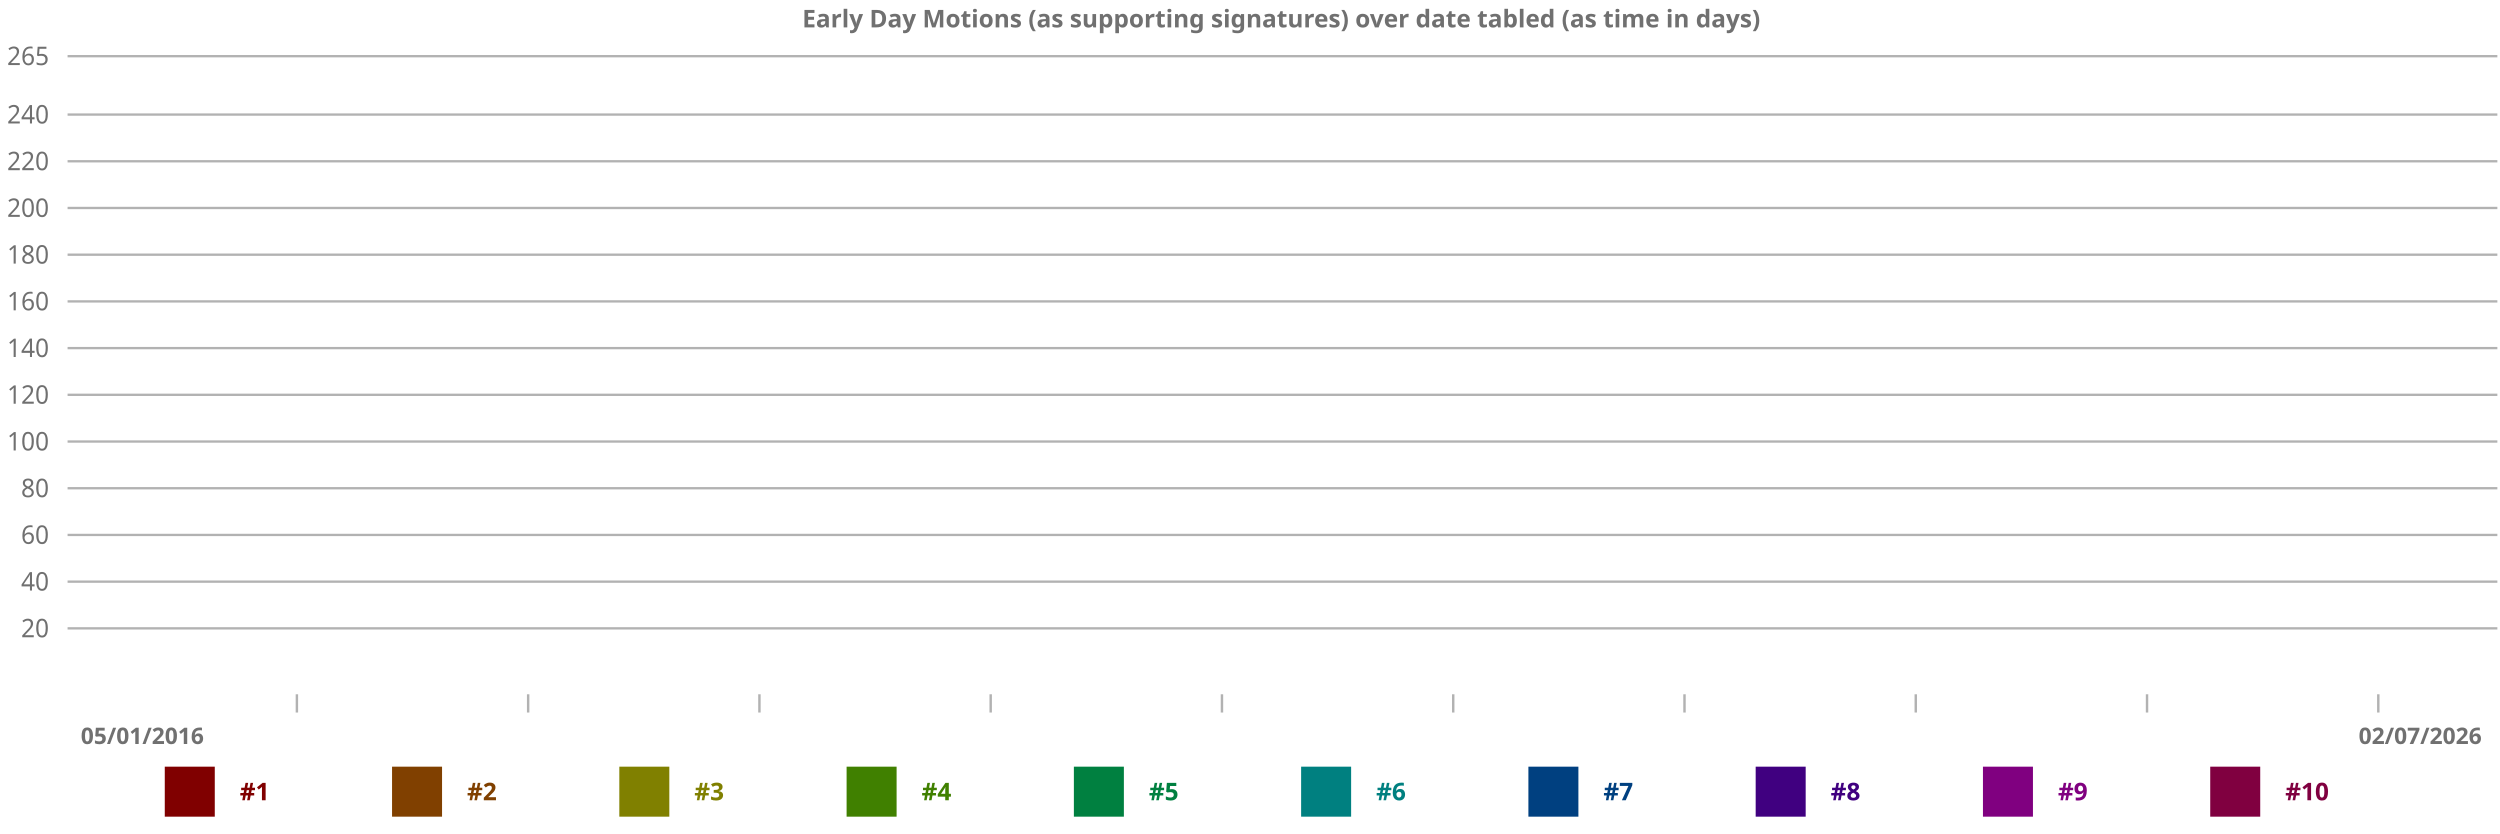
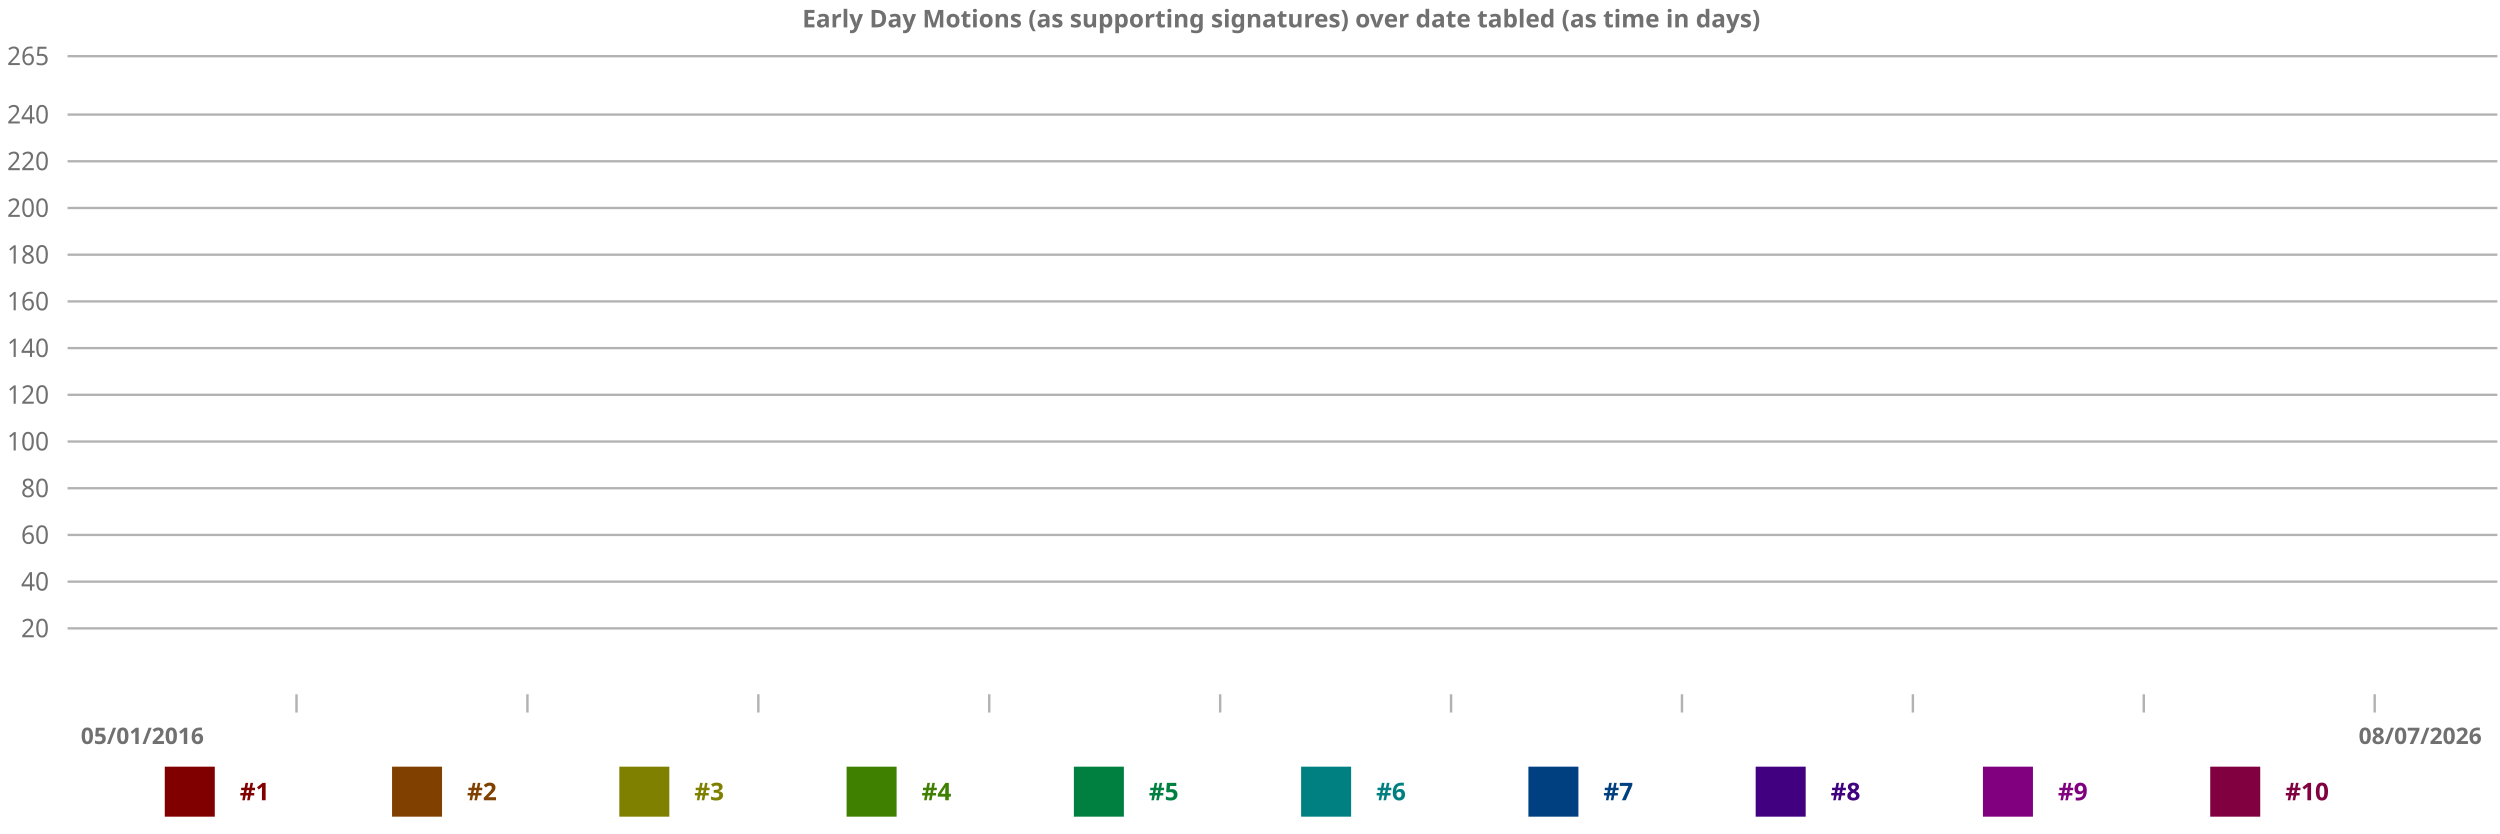
<svg xmlns="http://www.w3.org/2000/svg" height="1024" width="3072">
  <svg>
    <svg height="90%" width="100%">
      <svg height="100%" width="97.5%" x="2.5%">
        <svg height="5%" width="100%">
          <text dominant-baseline="middle" fill="#707070" font-family="sans-serif" font-size="30px" font-weight="bold" text-anchor="middle" x="50%" y="50%">
Early Day Motions (as supporting signatures) over date tabled (as time in days)
</text>
        </svg>
        <svg height="87.5%" width="100%" y="5%">
          <g transform="scale(1 -1)" transform-origin="center">
-             <svg preserveAspectRatio="none" stroke-width="4" viewBox="-8 -8 3847 281">
-               <path d="M0,0 L0,52 L1,70 L2,84 L6,67 L7,54 L8,76 L9,57 L14,41 L15,58 L16,32 L17,55 L20,65 L21,54 L22,60 L23,36 L27,49 L28,45 L29,45 L30,39 L34,156 L35,43 L36,40 L37,30 L48,43 L49,45 L50,45 L51,43 L52,22 L55,65 L56,59 L57,53 L58,71 L62,84 L63,50 L64,97 L65,34 L66,34 L69,56 L70,35 L71,40 L72,20 L76,95 L77,53 L78,40 L79,29 L97,46 L98,46 L99,54 L104,28 L105,28 L106,49 L107,20 L111,31 L112,48 L113,46 L119,38 L120,16 L125,20 L126,9 L127,23 L134,86 L135,52 L139,149 L140,94 L141,48 L142,43 L153,92 L154,83 L155,79 L156,28 L160,68 L161,37 L162,37 L174,51 L175,67 L176,48 L177,26 L181,50 L182,37 L183,77 L184,40 L188,113 L189,40 L190,55 L191,21 L195,158 L196,74 L197,48 L198,54 L244,66 L245,59 L246,36 L247,48 L251,47 L252,80 L253,54 L254,33 L279,76 L280,68 L281,69 L282,52 L286,21 L287,79 L288,103 L289,31 L293,130 L294,70 L295,80 L296,13 L297,44 L300,41 L301,21 L302,117 L303,14 L304,28 L307,45 L308,42 L314,45 L315,43 L316,100 L317,38 L321,37 L322,38 L323,41 L324,4 L328,55 L329,36 L330,49 L331,30 L332,28 L335,21 L336,16 L337,169 L338,27 L342,26 L343,41 L344,32 L345,26 L346,34 L349,34 L350,51 L370,62 L371,49 L372,32 L373,21 L374,108 L378,37 L379,59 L380,63 L384,79 L385,29 L386,32 L387,58 L388,24 L391,206 L392,42 L393,51 L394,127 L395,45 L398,33 L399,44 L400,36 L401,37 L412,93 L413,45 L414,39 L415,31 L416,34 L419,187 L420,78 L421,53 L422,38 L426,86 L427,35 L428,35 L429,41 L433,42 L434,58 L435,105 L436,28 L440,71 L441,76 L443,47 L447,22 L448,29 L449,43 L450,14 L469,33 L470,33 L471,13 L475,12 L476,11 L477,53 L533,109 L534,39 L538,96 L539,197 L540,93 L541,46 L545,34 L546,124 L547,76 L548,70 L552,36 L553,113 L554,82 L555,63 L559,98 L560,33 L561,25 L562,74 L609,83 L610,92 L611,38 L615,49 L616,32 L617,26 L618,39 L643,72 L644,53 L645,83 L646,77 L650,53 L651,49 L652,22 L653,19 L654,116 L657,19 L658,36 L659,59 L660,15 L664,68 L665,70 L666,46 L667,54 L668,3 L671,83 L672,23 L678,22 L679,49 L680,42 L681,32 L685,144 L686,19 L687,43 L688,83 L692,53 L693,24 L694,137 L695,17 L696,41 L699,47 L700,103 L701,158 L702,73 L706,37 L707,33 L708,23 L709,131 L713,30 L714,265 L715,26 L716,49 L734,78 L735,126 L736,41 L737,21 L741,39 L742,65 L743,57 L744,23 L745,8 L748,70 L749,61 L750,50 L751,54 L755,21 L756,33 L757,33 L758,22 L759,11 L762,45 L763,41 L764,56 L765,77 L777,133 L778,69 L779,121 L780,20 L783,29 L784,34 L785,85 L786,11 L790,41 L791,65 L792,67 L793,30 L797,42 L798,57 L799,52 L800,42 L801,21 L804,80 L805,114 L806,21 L807,139 L811,131 L812,71 L813,91 L814,11 L832,100 L833,109 L834,34 L835,90 L839,24 L840,79 L841,118 L842,29 L843,19 L846,64 L847,88 L848,116 L849,11 L854,152 L855,57 L856,34 L857,28 L860,76 L861,35 L862,25 L863,25 L867,48 L868,73 L869,21 L870,38 L881,90 L882,60 L883,36 L884,26 L888,22 L889,19 L890,25 L891,30 L892,35 L895,24 L896,56 L897,57 L898,63 L902,45 L903,54 L904,17 L905,26 L909,40 L910,33 L911,36 L912,4 L913,39 L916,24 L917,38 L918,29 L919,26 L923,75 L924,95 L925,24 L926,10 L930,83 L931,33 L973,87 L974,22 L975,34 L979,38 L980,30 L981,66 L982,51 L1008,51 L1009,40 L1010,47 L1014,36 L1015,28 L1016,66 L1017,107 L1021,20 L1022,95 L1023,19 L1024,44 L1025,64 L1028,78 L1029,52 L1030,26 L1031,24 L1035,24 L1036,44 L1042,67 L1043,178 L1044,28 L1045,26 L1049,68 L1050,59 L1051,22 L1052,46 L1053,20 L1056,43 L1057,32 L1058,22 L1059,31 L1063,40 L1064,31 L1066,28 L1070,39 L1071,48 L1072,18 L1073,22 L1077,31 L1078,54 L1079,15 L1080,5 L1098,39 L1099,16 L1100,112 L1101,30 L1102,34 L1105,25 L1106,65 L1107,28 L1108,30 L1112,37 L1113,35 L1114,97 L1115,41 L1119,94 L1120,27 L1121,11 L1122,34 L1126,140 L1127,46 L1128,43 L1129,36 L1130,24 L1133,27 L1134,137 L1135,33 L1136,40 L1140,14 L1141,22 L1143,21 L1147,69 L1148,103 L1149,35 L1150,23 L1154,53 L1155,36 L1156,48 L1157,107 L1161,47 L1162,36 L1163,107 L1164,123 L1168,36 L1169,32 L1170,39 L1171,40 L1172,37 L1175,87 L1176,86 L1177,47 L1178,20 L1179,25 L1182,29 L1183,89 L1184,80 L1185,80 L1189,74 L1190,54 L1191,25 L1192,82 L1204,225 L1205,20 L1206,50 L1210,46 L1211,43 L1212,64 L1213,112 L1218,55 L1219,81 L1220,4 L1224,38 L1225,51 L1226,29 L1227,26 L1231,21 L1232,34 L1233,45 L1234,23 L1246,43 L1247,57 L1248,22 L1252,33 L1253,23 L1254,17 L1255,37 L1259,34 L1260,16 L1261,67 L1262,46 L1266,44 L1267,66 L1268,37 L1269,60 L1273,25 L1274,29 L1275,48 L1276,29 L1280,25 L1281,19 L1282,39 L1283,48 L1287,40 L1288,19 L1289,26 L1290,70 L1294,21 L1295,87 L1296,31 L1297,39 L1337,40 L1338,27 L1339,20 L1359,39 L1360,51 L1364,77 L1365,17 L1366,17 L1367,8 L1371,24 L1378,64 L1379,75 L1380,71 L1381,34 L1385,59 L1386,34 L1387,43 L1388,29 L1392,26 L1393,8 L1394,17 L1395,9 L1399,11 L1444,53 L1445,74 L1463,66 L1464,43 L1465,168 L1469,101 L1470,26 L1471,42 L1472,41 L1476,82 L1477,36 L1478,77 L1479,51 L1483,39 L1484,20 L1485,37 L1486,79 L1490,14 L1491,96 L1492,95 L1493,86 L1497,26 L1498,43 L1499,69 L1500,33 L1511,69 L1512,29 L1513,82 L1514,13 L1518,40 L1519,22 L1520,69 L1521,103 L1525,140 L1526,13 L1527,47 L1528,100 L1529,20 L1532,100 L1533,35 L1534,71 L1535,18 L1539,26 L1540,29 L1541,34 L1568,61 L1569,33 L1570,82 L1574,35 L1575,15 L1576,30 L1577,78 L1581,119 L1582,38 L1583,33 L1588,87 L1589,25 L1590,62 L1591,18 L1595,45 L1596,14 L1597,27 L1610,74 L1611,48 L1612,138 L1616,37 L1617,59 L1618,151 L1619,32 L1623,41 L1624,59 L1625,23 L1626,45 L1630,16 L1631,10 L1632,45 L1637,44 L1638,37 L1639,40 L1640,44 L1644,26 L1645,48 L1646,53 L1647,35 L1651,44 L1652,66 L1653,16 L1654,37 L1658,106 L1659,55 L1660,37 L1701,53 L1702,92 L1703,20 L1707,47 L1708,73 L1709,17 L1710,83 L1711,35 L1714,74 L1715,41 L1716,27 L1717,33 L1721,26 L1722,11 L1723,74 L1724,46 L1728,34 L1729,23 L1730,37 L1731,32 L1735,32 L1736,76 L1737,31 L1738,20 L1742,36 L1743,17 L1744,31 L1745,23 L1746,25 L1749,92 L1750,28 L1751,28 L1752,41 L1753,21 L1763,71 L1764,62 L1765,34 L1766,56 L1770,72 L1771,6 L1772,18 L1773,39 L1777,55 L1778,65 L1779,36 L1780,33 L1784,31 L1785,20 L1786,63 L1787,34 L1791,37 L1792,38 L1793,45 L1794,29 L1798,59 L1799,8 L1800,36 L1801,39 L1805,62 L1806,18 L1807,53 L1808,22 L1821,97 L1828,36 L1833,40 L1834,30 L1835,40 L1836,139 L1840,40 L1841,20 L1842,29 L1843,16 L1847,63 L1848,44 L1849,81 L1850,18 L1854,15 L1855,22 L1856,25 L1857,47 L1861,80 L1862,26 L1863,50 L1864,61 L1875,45 L1876,27 L1877,104 L1878,58 L1882,36 L1883,23 L1884,37 L1885,32 L1889,32 L1890,27 L1891,23 L1892,76 L1893,29 L1896,15 L1897,30 L1898,22 L1899,29 L1903,58 L1904,33 L1905,82 L1906,49 L1924,51 L1925,75 L1926,12 L1927,25 L1931,34 L1932,7 L1933,36 L1934,23 L1938,32 L1939,12 L1940,5 L1953,101 L1954,151 L1955,41 L1959,52 L1960,50 L1961,31 L1962,103 L1966,36 L1967,17 L1968,74 L1969,78 L1980,36 L1981,44 L1982,110 L1983,33 L1987,119 L1988,33 L1989,31 L1990,43 L1994,28 L1995,67 L1996,28 L1997,11 L2001,43 L2002,26 L2003,48 L2004,34 L2008,44 L2009,24 L2010,53 L2011,57 L2015,41 L2016,15 L2017,30 L2018,16 L2022,50 L2023,29 L2024,30 L2025,31 L2052,23 L2071,105 L2072,21 L2073,32 L2074,30 L2075,45 L2078,32 L2079,22 L2080,23 L2081,17 L2085,49 L2086,46 L2087,41 L2088,138 L2113,61 L2114,85 L2115,33 L2116,13 L2117,15 L2120,64 L2121,42 L2122,24 L2123,52 L2124,11 L2127,32 L2128,43 L2129,47 L2134,45 L2135,25 L2141,57 L2142,31 L2143,21 L2144,9 L2145,67 L2148,30 L2149,9 L2151,39 L2155,21 L2156,42 L2157,28 L2158,30 L2159,16 L2162,49 L2163,11 L2164,22 L2165,21 L2166,19 L2169,22 L2170,10 L2171,26 L2172,20 L2192,31 L2193,137 L2197,19 L2198,77 L2199,16 L2200,41 L2204,26 L2205,46 L2206,32 L2207,26 L2208,11 L2211,31 L2212,66 L2213,68 L2214,43 L2215,14 L2218,75 L2219,33 L2220,28 L2221,30 L2225,58 L2226,38 L2227,31 L2228,24 L2239,32 L2240,38 L2241,20 L2242,31 L2243,9 L2246,20 L2247,82 L2248,13 L2249,36 L2253,25 L2254,39 L2255,25 L2256,24 L2260,43 L2261,22 L2262,23 L2263,43 L2264,14 L2267,25 L2268,64 L2269,125 L2270,13 L2274,88 L2275,14 L2276,22 L2277,15 L2296,29 L2297,19 L2298,9 L2302,22 L2303,3 L2304,26 L2317,79 L2318,62 L2319,30 L2323,70 L2324,112 L2325,27 L2326,21 L2330,47 L2331,46 L2332,27 L2333,39 L2344,81 L2345,57 L2346,25 L2347,23 L2351,43 L2352,28 L2353,9 L2354,51 L2358,45 L2359,9 L2360,64 L2361,9 L2365,26 L2366,37 L2367,67 L2368,22 L2372,32 L2373,33 L2374,18 L2375,17 L2379,55 L2380,93 L2381,18 L2382,18 L2383,19 L2386,28 L2387,25 L2388,33 L2389,12 L2435,49 L2436,25 L2437,20 L2438,43 L2451,48 L2452,37 L2453,17 L2471,87 L2472,45 L2473,16 L2477,115 L2478,35 L2479,39 L2480,24 L2481,30 L2484,27 L2485,32 L2486,27 L2487,20 L2488,25 L2491,24 L2492,27 L2493,33 L2494,55 L2498,57 L2499,72 L2500,31 L2505,48 L2506,34 L2507,3 L2508,24 L2512,90 L2513,29 L2514,27 L2515,9 L2519,46 L2520,17 L2521,47 L2522,24 L2523,13 L2526,26 L2527,74 L2528,63 L2529,32 L2530,41 L2533,61 L2534,19 L2535,26 L2536,36 L2540,30 L2541,12 L2561,37 L2562,8 L2563,47 L2564,41 L2568,26 L2569,13 L2570,73 L2571,16 L2572,32 L2575,61 L2576,52 L2577,11 L2578,31 L2582,35 L2583,38 L2584,20 L2585,48 L2586,7 L2589,21 L2590,25 L2591,26 L2592,11 L2603,48 L2604,17 L2605,9 L2606,58 L2607,42 L2610,23 L2611,48 L2612,34 L2613,26 L2614,5 L2617,118 L2618,29 L2619,16 L2620,20 L2624,32 L2625,33 L2626,11 L2627,7 L2628,14 L2631,35 L2632,44 L2633,6 L2634,41 L2635,18 L2638,22 L2639,22 L2640,49 L2641,61 L2659,62 L2660,27 L2661,37 L2662,21 L2666,39 L2667,35 L2668,58 L2669,42 L2674,42 L2675,20 L2681,34 L2682,35 L2683,23 L2687,31 L2688,41 L2689,21 L2690,35 L2694,19 L2695,40 L2696,18 L2697,24 L2708,53 L2709,23 L2710,66 L2711,22 L2715,38 L2716,34 L2717,17 L2718,30 L2722,25 L2723,42 L2724,26 L2725,8 L2729,54 L2730,41 L2731,21 L2732,19 L2736,22 L2737,58 L2738,25 L2739,30 L2743,26 L2744,14 L2745,19 L2746,43 L2750,35 L2751,24 L2752,35 L2753,15 L2799,47 L2800,26 L2801,42 L2802,14 L2806,21 L2807,32 L2808,29 L2809,50 L2813,14 L2814,17 L2841,37 L2842,95 L2843,5 L2844,13 L2845,8 L2848,27 L2849,22 L2850,18 L2863,105 L2864,76 L2865,22 L2869,27 L2870,13 L2871,32 L2872,16 L2876,32 L2877,52 L2878,63 L2879,11 L2883,35 L2884,20 L2885,27 L2886,16 L2890,40 L2891,34 L2892,50 L2893,90 L2897,48 L2898,51 L2899,29 L2900,23 L2904,34 L2905,44 L2925,97 L2926,8 L2927,12 L2928,24 L2932,8 L2933,57 L2934,17 L2935,48 L2936,17 L2939,15 L2940,12 L2941,37 L2942,26 L2943,36 L2946,22 L2947,30 L2948,22 L2949,45 L2950,29 L2953,33 L2954,17 L2955,73 L2956,24 L2967,49 L2968,36 L2969,89 L2970,10 L2971,27 L2974,27 L2975,15 L2976,9 L2977,22 L2978,9 L2981,33 L2982,12 L2983,32 L2984,15 L2988,71 L2989,18 L2990,21 L2991,16 L2995,21 L2996,46 L2997,16 L2998,31 L2999,30 L3002,25 L3003,68 L3023,30 L3024,4 L3025,20 L3026,23 L3027,7 L3030,37 L3031,25 L3032,31 L3033,13 L3034,24 L3037,24 L3038,29 L3039,10 L3040,21 L3045,42 L3046,40 L3047,20 L3051,29 L3052,16 L3053,33 L3054,8 L3055,17 L3058,14 L3059,13 L3060,19 L3061,15 L3116,95 L3117,33 L3118,19 L3121,57 L3122,65 L3123,31 L3124,23 L3125,21 L3128,22 L3129,42 L3163,123 L3164,21 L3165,11 L3166,7 L3170,30 L3171,25 L3172,51 L3173,28 L3198,84 L3199,62 L3200,71 L3201,110 L3205,42 L3206,37 L3207,26 L3208,65 L3212,39 L3213,31 L3214,23 L3215,5 L3219,28 L3220,70 L3221,54 L3222,20 L3226,19 L3227,53 L3228,37 L3233,57 L3234,34 L3235,32 L3236,41 L3240,42 L3241,15 L3242,53 L3243,46 L3247,46 L3248,44 L3249,40 L3250,12 L3251,26 L3254,26 L3255,55 L3256,5 L3257,27 L3258,28 L3261,68 L3262,24 L3263,28 L3264,39 L3268,37 L3269,28 L3270,49 L3271,2 L3289,50 L3290,85 L3291,77 L3292,10 L3296,46 L3297,40 L3298,40 L3299,28 L3300,45 L3303,39 L3304,38 L3305,28 L3306,43 L3307,44 L3310,97 L3311,22 L3312,34 L3313,51 L3317,45 L3318,44 L3319,114 L3320,39 L3324,50 L3325,17 L3326,38 L3327,94 L3338,43 L3339,42 L3340,75 L3341,58 L3345,47 L3346,36 L3347,44 L3348,53 L3349,25 L3352,62 L3353,41 L3354,54 L3355,39 L3356,29 L3359,38 L3360,51 L3361,32 L3362,36 L3366,122 L3367,33 L3368,44 L3369,7 L3370,35 L3373,53 L3374,43 L3375,73 L3376,54 L3380,77 L3381,45 L3395,54 L3396,49 L3397,31 L3398,32 L3401,38 L3402,32 L3403,69 L3404,106 L3409,52 L3410,48 L3411,72 L3415,45 L3416,34 L3417,95 L3418,23 L3419,52 L3422,89 L3423,15 L3424,45 L3425,30 L3436,55 L3437,76 L3438,107 L3439,63 L3443,48 L3444,58 L3445,23 L3446,110 L3447,54 L3450,37 L3451,100 L3452,47 L3453,22 L3454,64 L3457,31 L3458,17 L3459,88 L3460,11 L3464,28 L3465,108 L3466,11 L3467,9 L3468,14 L3471,84 L3472,38 L3473,83 L3474,33 L3475,55 L3478,29 L3479,80 L3480,22 L3481,26 L3485,53 L3486,38 L3527,61 L3528,51 L3529,49 L3530,41 L3534,58 L3535,20 L3536,46 L3537,26 L3541,18 L3542,39 L3569,56 L3570,46 L3571,50 L3572,26 L3576,58 L3577,29 L3578,36 L3579,41 L3583,121 L3584,31 L3585,57 L3586,46 L3590,50 L3591,49 L3592,49 L3598,58 L3599,117 L3600,20 L3604,43 L3605,48 L3606,40 L3607,107 L3611,43 L3612,48 L3613,52 L3614,26 L3618,70 L3619,34 L3620,43 L3621,78 L3625,33 L3626,18 L3627,23 L3628,29 L3632,32 L3633,48 L3634,54 L3635,101 L3653,19 L3654,76 L3655,55 L3656,5 L3660,50 L3661,25 L3662,73 L3663,34 L3667,51 L3668,48 L3669,33 L3670,38 L3674,72 L3675,53 L3676,22 L3677,11 L3681,61 L3682,117 L3683,41 L3684,94 L3688,44 L3689,41 L3690,70 L3691,49 L3702,84 L3703,26 L3704,60 L3705,10 L3709,48 L3710,15 L3711,28 L3712,81 L3716,44 L3717,26 L3718,63 L3719,42 L3723,29 L3724,32 L3725,33 L3726,33 L3730,35 L3731,46 L3732,26 L3733,29 L3751,102 L3752,38 L3753,28 L3754,44 L3758,38 L3759,26 L3760,16 L3761,42 L3765,11 L3766,30 L3781,63 L3782,93 L3786,81 L3787,34 L3788,40 L3789,44 L3800,164 L3801,92 L3802,31 L3803,33 L3807,47 L3808,41 L3809,42 L3810,26 L3814,39 L3815,31 L3816,33 L3817,19 L3821,29 L3822,25 L3823,32 L3824,26 L3828,36 L3829,29 L3830,27 L3831,21 l0,-21 L0,0" fill="none" stroke="#808080" />
+             <svg preserveAspectRatio="none" stroke-width="4" viewBox="-8 -8 3853 281">
+               <path d="M0,0 L0,52 L1,70 L2,84 L6,67 L7,54 L8,76 L9,57 L14,41 L15,58 L16,32 L17,55 L20,65 L21,54 L22,60 L23,36 L27,49 L28,45 L29,45 L30,39 L34,156 L35,43 L36,40 L37,30 L48,43 L49,45 L50,45 L51,43 L52,22 L55,65 L56,59 L57,53 L58,71 L62,84 L63,50 L64,97 L65,34 L66,34 L69,56 L70,35 L71,40 L72,20 L76,95 L77,53 L78,40 L79,29 L97,46 L98,46 L99,54 L104,28 L105,28 L106,49 L107,20 L111,31 L112,48 L113,46 L119,38 L120,16 L125,20 L126,9 L127,23 L134,86 L135,52 L139,149 L140,94 L141,48 L142,43 L153,92 L154,83 L155,79 L156,28 L160,68 L161,37 L162,37 L174,51 L175,67 L176,48 L177,26 L181,50 L182,37 L183,77 L184,40 L188,113 L189,40 L190,55 L191,21 L195,158 L196,74 L197,48 L198,54 L244,66 L245,59 L246,36 L247,48 L251,47 L252,80 L253,54 L254,33 L279,76 L280,68 L281,69 L282,52 L286,21 L287,79 L288,103 L289,31 L293,130 L294,70 L295,80 L296,13 L297,44 L300,41 L301,21 L302,117 L303,14 L304,28 L307,45 L308,42 L314,45 L315,43 L316,100 L317,38 L321,37 L322,38 L323,41 L324,4 L328,55 L329,36 L330,49 L331,30 L332,28 L335,21 L336,16 L337,169 L338,27 L342,26 L343,41 L344,32 L345,26 L346,34 L349,34 L350,51 L370,62 L371,49 L372,32 L373,21 L374,108 L378,37 L379,59 L380,63 L384,79 L385,29 L386,32 L387,58 L388,24 L391,206 L392,42 L393,51 L394,127 L395,45 L398,33 L399,44 L400,36 L401,37 L412,93 L413,45 L414,39 L415,31 L416,34 L419,187 L420,78 L421,53 L422,38 L426,86 L427,35 L428,35 L429,41 L433,42 L434,58 L435,105 L436,28 L440,71 L441,76 L443,47 L447,22 L448,29 L449,43 L450,14 L469,33 L470,33 L471,13 L475,12 L476,11 L477,53 L533,109 L534,39 L538,96 L539,197 L540,93 L541,46 L545,34 L546,124 L547,76 L548,70 L552,36 L553,113 L554,82 L555,63 L559,98 L560,33 L561,25 L562,74 L609,83 L610,92 L611,38 L615,49 L616,32 L617,26 L618,39 L643,72 L644,53 L645,83 L646,77 L650,53 L651,49 L652,22 L653,19 L654,116 L657,19 L658,36 L659,59 L660,15 L664,68 L665,70 L666,46 L667,54 L668,3 L671,83 L672,23 L678,22 L679,49 L680,42 L681,32 L685,144 L686,19 L687,43 L688,83 L692,53 L693,24 L694,137 L695,17 L696,41 L699,47 L700,103 L701,158 L702,73 L706,37 L707,33 L708,23 L709,131 L713,30 L714,265 L715,26 L716,49 L734,78 L735,126 L736,41 L737,21 L741,39 L742,65 L743,57 L744,23 L745,8 L748,70 L749,61 L750,50 L751,54 L755,21 L756,33 L757,33 L758,22 L759,11 L762,45 L763,41 L764,56 L765,77 L777,133 L778,69 L779,121 L780,20 L783,29 L784,34 L785,85 L786,11 L790,41 L791,65 L792,67 L793,30 L797,42 L798,57 L799,52 L800,42 L801,21 L804,80 L805,114 L806,21 L807,139 L811,131 L812,71 L813,91 L814,11 L832,100 L833,109 L834,34 L835,90 L839,24 L840,79 L841,118 L842,29 L843,19 L846,64 L847,88 L848,116 L849,11 L854,152 L855,57 L856,34 L857,28 L860,76 L861,35 L862,25 L863,25 L867,48 L868,73 L869,21 L870,38 L881,90 L882,60 L883,36 L884,26 L888,22 L889,19 L890,25 L891,30 L892,35 L895,24 L896,56 L897,57 L898,63 L902,45 L903,54 L904,17 L905,26 L909,40 L910,33 L911,36 L912,4 L913,39 L916,24 L917,38 L918,29 L919,26 L923,75 L924,95 L925,24 L926,10 L930,83 L931,33 L973,87 L974,22 L975,34 L979,38 L980,30 L981,66 L982,51 L1008,51 L1009,40 L1010,47 L1014,36 L1015,28 L1016,66 L1017,107 L1021,20 L1022,95 L1023,19 L1024,44 L1025,64 L1028,78 L1029,52 L1030,26 L1031,24 L1035,24 L1036,44 L1042,67 L1043,178 L1044,28 L1045,26 L1049,68 L1050,59 L1051,22 L1052,46 L1053,20 L1056,43 L1057,32 L1058,22 L1059,31 L1063,40 L1064,31 L1066,28 L1070,39 L1071,48 L1072,18 L1073,22 L1077,31 L1078,54 L1079,15 L1080,5 L1098,39 L1099,16 L1100,112 L1101,30 L1102,34 L1105,25 L1106,65 L1107,28 L1108,30 L1112,37 L1113,35 L1114,97 L1115,41 L1119,94 L1120,27 L1121,11 L1122,34 L1126,140 L1127,46 L1128,43 L1129,36 L1130,24 L1133,27 L1134,137 L1135,33 L1136,40 L1140,14 L1141,22 L1143,21 L1147,69 L1148,103 L1149,35 L1150,23 L1154,53 L1155,36 L1156,48 L1157,107 L1161,47 L1162,36 L1163,107 L1164,123 L1168,36 L1169,32 L1170,39 L1171,40 L1172,37 L1175,87 L1176,86 L1177,47 L1178,20 L1179,25 L1182,29 L1183,89 L1184,80 L1185,80 L1189,74 L1190,54 L1191,25 L1192,82 L1204,225 L1205,20 L1206,50 L1210,46 L1211,43 L1212,64 L1213,112 L1218,55 L1219,81 L1220,4 L1224,38 L1225,51 L1226,29 L1227,26 L1231,21 L1232,34 L1233,45 L1234,23 L1246,43 L1247,57 L1248,22 L1252,33 L1253,23 L1254,17 L1255,37 L1259,34 L1260,16 L1261,67 L1262,46 L1266,44 L1267,66 L1268,37 L1269,60 L1273,25 L1274,29 L1275,48 L1276,29 L1280,25 L1281,19 L1282,39 L1283,48 L1287,40 L1288,19 L1289,26 L1290,70 L1294,21 L1295,87 L1296,31 L1297,39 L1337,40 L1338,27 L1339,20 L1359,39 L1360,51 L1364,77 L1365,17 L1366,17 L1367,8 L1371,24 L1378,64 L1379,75 L1380,71 L1381,34 L1385,59 L1386,34 L1387,43 L1388,29 L1392,26 L1393,8 L1394,17 L1395,9 L1399,11 L1444,53 L1445,74 L1463,66 L1464,43 L1465,168 L1469,101 L1470,26 L1471,42 L1472,41 L1476,82 L1477,36 L1478,77 L1479,51 L1483,39 L1484,20 L1485,37 L1486,79 L1490,14 L1491,96 L1492,95 L1493,86 L1497,26 L1498,43 L1499,69 L1500,33 L1511,69 L1512,29 L1513,82 L1514,13 L1518,40 L1519,22 L1520,69 L1521,103 L1525,140 L1526,13 L1527,47 L1528,100 L1529,20 L1532,100 L1533,35 L1534,71 L1535,18 L1539,26 L1540,29 L1541,34 L1568,61 L1569,33 L1570,82 L1574,35 L1575,15 L1576,30 L1577,78 L1581,119 L1582,38 L1583,33 L1588,87 L1589,25 L1590,62 L1591,18 L1595,45 L1596,14 L1597,27 L1610,74 L1611,48 L1612,138 L1616,37 L1617,59 L1618,151 L1619,32 L1623,41 L1624,59 L1625,23 L1626,45 L1630,16 L1631,10 L1632,45 L1637,44 L1638,37 L1639,40 L1640,44 L1644,26 L1645,48 L1646,53 L1647,35 L1651,44 L1652,66 L1653,16 L1654,37 L1658,106 L1659,55 L1660,37 L1701,53 L1702,92 L1703,20 L1707,47 L1708,73 L1709,17 L1710,83 L1711,35 L1714,74 L1715,41 L1716,27 L1717,33 L1721,26 L1722,11 L1723,74 L1724,46 L1728,34 L1729,23 L1730,37 L1731,32 L1735,32 L1736,76 L1737,31 L1738,20 L1742,36 L1743,17 L1744,31 L1745,23 L1746,25 L1749,92 L1750,28 L1751,28 L1752,41 L1753,21 L1763,71 L1764,62 L1765,34 L1766,56 L1770,72 L1771,6 L1772,18 L1773,39 L1777,55 L1778,65 L1779,36 L1780,33 L1784,31 L1785,20 L1786,63 L1787,34 L1791,37 L1792,38 L1793,45 L1794,29 L1798,59 L1799,8 L1800,36 L1801,39 L1805,62 L1806,18 L1807,53 L1808,22 L1821,97 L1828,36 L1833,40 L1834,30 L1835,40 L1836,139 L1840,40 L1841,20 L1842,29 L1843,16 L1847,63 L1848,44 L1849,81 L1850,18 L1854,15 L1855,22 L1856,25 L1857,47 L1861,80 L1862,26 L1863,50 L1864,61 L1875,45 L1876,27 L1877,104 L1878,58 L1882,36 L1883,23 L1884,37 L1885,32 L1889,32 L1890,27 L1891,23 L1892,76 L1893,29 L1896,15 L1897,30 L1898,22 L1899,29 L1903,58 L1904,33 L1905,82 L1906,49 L1924,51 L1925,75 L1926,12 L1927,25 L1931,34 L1932,7 L1933,36 L1934,23 L1938,32 L1939,12 L1940,5 L1953,101 L1954,151 L1955,41 L1959,52 L1960,50 L1961,31 L1962,103 L1966,36 L1967,17 L1968,74 L1969,78 L1980,36 L1981,44 L1982,110 L1983,33 L1987,119 L1988,33 L1989,31 L1990,43 L1994,28 L1995,67 L1996,28 L1997,11 L2001,43 L2002,26 L2003,48 L2004,34 L2008,44 L2009,24 L2010,53 L2011,57 L2015,41 L2016,15 L2017,30 L2018,16 L2022,50 L2023,29 L2024,30 L2025,31 L2052,23 L2071,105 L2072,21 L2073,32 L2074,30 L2075,45 L2078,32 L2079,22 L2080,23 L2081,17 L2085,49 L2086,46 L2087,41 L2088,138 L2113,61 L2114,85 L2115,33 L2116,13 L2117,15 L2120,64 L2121,42 L2122,24 L2123,52 L2124,11 L2127,32 L2128,43 L2129,47 L2134,45 L2135,25 L2141,57 L2142,31 L2143,21 L2144,9 L2145,67 L2148,30 L2149,9 L2151,39 L2155,21 L2156,42 L2157,28 L2158,30 L2159,16 L2162,49 L2163,11 L2164,22 L2165,21 L2166,19 L2169,22 L2170,10 L2171,26 L2172,20 L2192,31 L2193,137 L2197,19 L2198,77 L2199,16 L2200,41 L2204,26 L2205,46 L2206,32 L2207,26 L2208,11 L2211,31 L2212,66 L2213,68 L2214,43 L2215,14 L2218,75 L2219,33 L2220,28 L2221,30 L2225,58 L2226,38 L2227,31 L2228,24 L2239,32 L2240,38 L2241,20 L2242,31 L2243,9 L2246,20 L2247,82 L2248,13 L2249,36 L2253,25 L2254,39 L2255,25 L2256,24 L2260,43 L2261,22 L2262,23 L2263,43 L2264,14 L2267,25 L2268,64 L2269,125 L2270,13 L2274,88 L2275,14 L2276,22 L2277,15 L2296,29 L2297,19 L2298,9 L2302,22 L2303,3 L2304,26 L2317,79 L2318,62 L2319,30 L2323,70 L2324,112 L2325,27 L2326,21 L2330,47 L2331,46 L2332,27 L2333,39 L2344,81 L2345,57 L2346,25 L2347,23 L2351,43 L2352,28 L2353,9 L2354,51 L2358,45 L2359,9 L2360,64 L2361,9 L2365,26 L2366,37 L2367,67 L2368,22 L2372,32 L2373,33 L2374,18 L2375,17 L2379,55 L2380,93 L2381,18 L2382,18 L2383,19 L2386,28 L2387,25 L2388,33 L2389,12 L2435,49 L2436,25 L2437,20 L2438,43 L2451,48 L2452,37 L2453,17 L2471,87 L2472,45 L2473,16 L2477,115 L2478,35 L2479,39 L2480,24 L2481,30 L2484,27 L2485,32 L2486,27 L2487,20 L2488,25 L2491,24 L2492,27 L2493,33 L2494,55 L2498,57 L2499,72 L2500,31 L2505,48 L2506,34 L2507,3 L2508,24 L2512,90 L2513,29 L2514,27 L2515,9 L2519,46 L2520,17 L2521,47 L2522,24 L2523,13 L2526,26 L2527,74 L2528,63 L2529,32 L2530,41 L2533,61 L2534,19 L2535,26 L2536,36 L2540,30 L2541,12 L2561,37 L2562,8 L2563,47 L2564,41 L2568,26 L2569,13 L2570,73 L2571,16 L2572,32 L2575,61 L2576,52 L2577,11 L2578,31 L2582,35 L2583,38 L2584,20 L2585,48 L2586,7 L2589,21 L2590,25 L2591,26 L2592,11 L2603,48 L2604,17 L2605,9 L2606,58 L2607,42 L2610,23 L2611,48 L2612,34 L2613,26 L2614,5 L2617,118 L2618,29 L2619,16 L2620,20 L2624,32 L2625,33 L2626,11 L2627,7 L2628,14 L2631,35 L2632,44 L2633,6 L2634,41 L2635,18 L2638,22 L2639,22 L2640,49 L2641,61 L2659,62 L2660,27 L2661,37 L2662,21 L2666,39 L2667,35 L2668,58 L2669,42 L2674,42 L2675,20 L2681,34 L2682,35 L2683,23 L2687,31 L2688,41 L2689,21 L2690,35 L2694,19 L2695,40 L2696,18 L2697,24 L2708,53 L2709,23 L2710,66 L2711,22 L2715,38 L2716,34 L2717,17 L2718,30 L2722,25 L2723,42 L2724,26 L2725,8 L2729,54 L2730,41 L2731,21 L2732,19 L2736,22 L2737,58 L2738,25 L2739,30 L2743,26 L2744,14 L2745,19 L2746,43 L2750,35 L2751,24 L2752,35 L2753,15 L2799,47 L2800,26 L2801,42 L2802,14 L2806,21 L2807,32 L2808,29 L2809,50 L2813,14 L2814,17 L2841,37 L2842,95 L2843,5 L2844,13 L2845,8 L2848,27 L2849,22 L2850,18 L2863,105 L2864,76 L2865,22 L2869,27 L2870,13 L2871,32 L2872,16 L2876,32 L2877,52 L2878,63 L2879,11 L2883,35 L2884,20 L2885,27 L2886,16 L2890,40 L2891,34 L2892,50 L2893,90 L2897,48 L2898,51 L2899,29 L2900,23 L2904,34 L2905,44 L2925,97 L2926,8 L2927,12 L2928,24 L2932,8 L2933,57 L2934,17 L2935,48 L2936,17 L2939,15 L2940,12 L2941,37 L2942,26 L2943,36 L2946,22 L2947,30 L2948,22 L2949,45 L2950,29 L2953,33 L2954,17 L2955,73 L2956,24 L2967,49 L2968,36 L2969,89 L2970,10 L2971,27 L2974,27 L2975,15 L2976,9 L2977,22 L2978,9 L2981,33 L2982,12 L2983,32 L2984,15 L2988,71 L2989,18 L2990,21 L2991,16 L2995,21 L2996,46 L2997,16 L2998,31 L2999,30 L3002,25 L3003,68 L3023,30 L3024,4 L3025,20 L3026,23 L3027,7 L3030,37 L3031,25 L3032,31 L3033,13 L3034,24 L3037,24 L3038,29 L3039,10 L3040,21 L3045,42 L3046,40 L3047,20 L3051,29 L3052,16 L3053,33 L3054,8 L3055,17 L3058,14 L3059,13 L3060,19 L3061,15 L3116,95 L3117,33 L3118,19 L3121,57 L3122,65 L3123,31 L3124,23 L3125,21 L3128,22 L3129,42 L3163,123 L3164,21 L3165,11 L3166,7 L3170,30 L3171,25 L3172,51 L3173,28 L3198,84 L3199,62 L3200,71 L3201,110 L3205,42 L3206,37 L3207,26 L3208,65 L3212,39 L3213,31 L3214,23 L3215,5 L3219,28 L3220,70 L3221,54 L3222,20 L3226,19 L3227,53 L3228,37 L3233,57 L3234,34 L3235,32 L3236,41 L3240,42 L3241,15 L3242,53 L3243,46 L3247,46 L3248,44 L3249,40 L3250,12 L3251,26 L3254,26 L3255,55 L3256,5 L3257,27 L3258,28 L3261,68 L3262,24 L3263,28 L3264,39 L3268,37 L3269,28 L3270,49 L3271,2 L3289,50 L3290,85 L3291,77 L3292,10 L3296,46 L3297,40 L3298,40 L3299,28 L3300,45 L3303,39 L3304,38 L3305,28 L3306,43 L3307,44 L3310,97 L3311,22 L3312,34 L3313,51 L3317,45 L3318,44 L3319,114 L3320,39 L3324,50 L3325,17 L3326,38 L3327,94 L3338,43 L3339,42 L3340,75 L3341,58 L3345,47 L3346,36 L3347,44 L3348,53 L3349,25 L3352,62 L3353,41 L3354,54 L3355,39 L3356,29 L3359,38 L3360,51 L3361,32 L3362,36 L3366,122 L3367,33 L3368,44 L3369,7 L3370,35 L3373,53 L3374,43 L3375,73 L3376,54 L3380,77 L3381,45 L3395,54 L3396,49 L3397,31 L3398,32 L3401,38 L3402,32 L3403,69 L3404,106 L3409,52 L3410,48 L3411,72 L3415,45 L3416,34 L3417,95 L3418,23 L3419,52 L3422,89 L3423,15 L3424,45 L3425,30 L3436,55 L3437,76 L3438,107 L3439,63 L3443,48 L3444,58 L3445,23 L3446,110 L3447,54 L3450,37 L3451,100 L3452,47 L3453,22 L3454,64 L3457,31 L3458,17 L3459,88 L3460,11 L3464,28 L3465,108 L3466,11 L3467,9 L3468,14 L3471,84 L3472,38 L3473,83 L3474,33 L3475,55 L3478,29 L3479,80 L3480,22 L3481,26 L3485,53 L3486,38 L3527,61 L3528,51 L3529,49 L3530,41 L3534,58 L3535,20 L3536,46 L3537,26 L3541,18 L3542,39 L3569,56 L3570,46 L3571,50 L3572,26 L3576,58 L3577,29 L3578,36 L3579,41 L3583,121 L3584,31 L3585,57 L3586,46 L3590,50 L3591,49 L3592,49 L3598,58 L3599,117 L3600,20 L3604,43 L3605,48 L3606,40 L3607,107 L3611,43 L3612,48 L3613,52 L3614,26 L3618,70 L3619,34 L3620,43 L3621,78 L3625,33 L3626,18 L3627,23 L3628,29 L3632,32 L3633,48 L3634,54 L3635,101 L3653,19 L3654,76 L3655,55 L3656,5 L3660,50 L3661,25 L3662,73 L3663,34 L3667,51 L3668,48 L3669,33 L3670,38 L3674,72 L3675,53 L3676,22 L3677,11 L3681,61 L3682,117 L3683,41 L3684,94 L3688,44 L3689,41 L3690,70 L3691,49 L3702,84 L3703,26 L3704,60 L3705,10 L3709,48 L3710,15 L3711,28 L3712,81 L3716,44 L3717,26 L3718,63 L3719,42 L3723,29 L3724,32 L3725,33 L3726,33 L3730,35 L3731,46 L3732,26 L3733,29 L3751,102 L3752,38 L3753,28 L3754,44 L3758,38 L3759,26 L3760,16 L3761,42 L3765,11 L3766,30 L3781,63 L3782,94 L3786,81 L3787,35 L3788,40 L3789,45 L3800,166 L3801,92 L3802,33 L3803,34 L3807,47 L3808,43 L3809,42 L3810,27 L3814,39 L3815,31 L3816,33 L3817,19 L3821,30 L3822,25 L3823,33 L3824,27 L3828,39 L3829,32 L3830,27 L3831,27 L3835,20 L3836,5 L3837,13 l0,-13 L0,0" fill="none" stroke="#808080" />
              <path d="M713,30 L714,265 L715,26" fill="none" stroke="#800000" stroke-width="5" />
              <path d="M1192,82 L1204,225 L1205,20" fill="none" stroke="#804000" stroke-width="5" />
              <path d="M388,24 L391,206 L392,42" fill="none" stroke="#808000" stroke-width="5" />
              <path d="M538,96 L539,197 L540,93" fill="none" stroke="#408000" stroke-width="5" />
              <path d="M416,34 L419,187 L420,78" fill="none" stroke="#008040" stroke-width="5" />
              <path d="M1042,67 L1043,178 L1044,28" fill="none" stroke="#008080" stroke-width="5" />
              <path d="M336,16 L337,169 L338,27" fill="none" stroke="#004080" stroke-width="5" />
              <path d="M1464,43 L1465,168 L1469,101" fill="none" stroke="#400080" stroke-width="5" />
-               <path d="M3789,44 L3800,164 L3801,92" fill="none" stroke="#800080" stroke-width="5" />
+               <path d="M3789,45 L3800,166 L3801,92" fill="none" stroke="#800080" stroke-width="5" />
              <path d="M191,21 L195,158 L196,74" fill="none" stroke="#800040" stroke-width="5" />
            </svg>
          </g>
        </svg>
-         <svg height="87.5%" preserveAspectRatio="none" viewBox="-8 -8 3847 281" width="100.1%" y="5%">
+         <svg height="87.5%" preserveAspectRatio="none" viewBox="-8 -8 3853 281" width="100.1%" y="5%">
          <g>
-             <path d="M0,245 L3831,245" stroke="#50505070" />
-             <path d="M0,225 L3831,225" stroke="#50505070" />
-             <path d="M0,205 L3831,205" stroke="#50505070" />
-             <path d="M0,185 L3831,185" stroke="#50505070" />
-             <path d="M0,165 L3831,165" stroke="#50505070" />
-             <path d="M0,145 L3831,145" stroke="#50505070" />
-             <path d="M0,125 L3831,125" stroke="#50505070" />
-             <path d="M0,105 L3831,105" stroke="#50505070" />
-             <path d="M0,85 L3831,85" stroke="#50505070" />
-             <path d="M0,65 L3831,65" stroke="#50505070" />
-             <path d="M0,45 L3831,45" stroke="#50505070" />
-             <path d="M0,25 L3831,25" stroke="#50505070" />
-             <path d="M0,0 L3831,0" stroke="#50505070" />
+             <path d="M0,245 L3837,245" stroke="#50505070" />
+             <path d="M0,225 L3837,225" stroke="#50505070" />
+             <path d="M0,205 L3837,205" stroke="#50505070" />
+             <path d="M0,185 L3837,185" stroke="#50505070" />
+             <path d="M0,165 L3837,165" stroke="#50505070" />
+             <path d="M0,145 L3837,145" stroke="#50505070" />
+             <path d="M0,125 L3837,125" stroke="#50505070" />
+             <path d="M0,105 L3837,105" stroke="#50505070" />
+             <path d="M0,85 L3837,85" stroke="#50505070" />
+             <path d="M0,65 L3837,65" stroke="#50505070" />
+             <path d="M0,45 L3837,45" stroke="#50505070" />
+             <path d="M0,25 L3837,25" stroke="#50505070" />
+             <path d="M0,0 L3837,0" stroke="#50505070" />
          </g>
        </svg>
-         <svg height="2.5%" preserveAspectRatio="none" viewBox="-8 -8 3847 281" width="100%" y="92.5%">
+         <svg height="2.5%" preserveAspectRatio="none" viewBox="-8 -8 3853 281" width="100%" y="92.5%">
          <g>
            <rect fill="#50505070" height="100%" width="0.1%" x="360" />
            <rect fill="#50505070" height="100%" width="0.1%" x="725" />
            <rect fill="#50505070" height="100%" width="0.1%" x="1090" />
            <rect fill="#50505070" height="100%" width="0.1%" x="1455" />
            <rect fill="#50505070" height="100%" width="0.1%" x="1820" />
            <rect fill="#50505070" height="100%" width="0.1%" x="2185" />
            <rect fill="#50505070" height="100%" width="0.1%" x="2550" />
            <rect fill="#50505070" height="100%" width="0.1%" x="2915" />
            <rect fill="#50505070" height="100%" width="0.1%" x="3280" />
            <rect fill="#50505070" height="100%" width="0.1%" x="3645" />
          </g>
        </svg>
        <svg height="5%" preserveAspectRatio="none" width="100%" y="95%">
          <text dominant-baseline="middle" fill="#707070" font-family="sans-serif" font-size="28px" font-weight="bold" text-anchor="start" x="0.75%" y="62.5%">
05/01/2016
</text>
          <text dominant-baseline="middle" fill="#707070" font-family="sans-serif" font-size="28px" font-weight="bold" text-anchor="end" x="99.25%" y="62.5%">
- 02/07/2026
+ 08/07/2026
</text>
        </svg>
      </svg>
      <g transform="scale(12.5, 1)">
        <svg height="87.5%" preserveAspectRatio="none" viewBox="-8 -8 281 281" width="2%" x="-0.9%" y="5%">
          <g>
            <text dominant-baseline="middle" fill="#707070" font-family="sans-serif" font-size="11px" text-anchor="end" x="50%" y="245">
20
</text>
            <text dominant-baseline="middle" fill="#707070" font-family="sans-serif" font-size="11px" text-anchor="end" x="50%" y="225">
40
</text>
            <text dominant-baseline="middle" fill="#707070" font-family="sans-serif" font-size="11px" text-anchor="end" x="50%" y="205">
60
</text>
            <text dominant-baseline="middle" fill="#707070" font-family="sans-serif" font-size="11px" text-anchor="end" x="50%" y="185">
80
</text>
            <text dominant-baseline="middle" fill="#707070" font-family="sans-serif" font-size="11px" text-anchor="end" x="50%" y="165">
100
</text>
            <text dominant-baseline="middle" fill="#707070" font-family="sans-serif" font-size="11px" text-anchor="end" x="50%" y="145">
120
</text>
            <text dominant-baseline="middle" fill="#707070" font-family="sans-serif" font-size="11px" text-anchor="end" x="50%" y="125">
140
</text>
            <text dominant-baseline="middle" fill="#707070" font-family="sans-serif" font-size="11px" text-anchor="end" x="50%" y="105">
160
</text>
            <text dominant-baseline="middle" fill="#707070" font-family="sans-serif" font-size="11px" text-anchor="end" x="50%" y="85">
180
</text>
            <text dominant-baseline="middle" fill="#707070" font-family="sans-serif" font-size="11px" text-anchor="end" x="50%" y="65">
200
</text>
            <text dominant-baseline="middle" fill="#707070" font-family="sans-serif" font-size="11px" text-anchor="end" x="50%" y="45">
220
</text>
            <text dominant-baseline="middle" fill="#707070" font-family="sans-serif" font-size="11px" text-anchor="end" x="50%" y="25">
240
</text>
            <text dominant-baseline="middle" fill="#707070" font-family="sans-serif" font-size="11px" text-anchor="end" x="50%" y="0">
265
</text>
          </g>
        </svg>
      </g>
    </svg>
    <svg height="10%" width="100%" y="90%">
      <g>
        <rect fill="#800000" height="60%" width="2%" x="6.591%" y="20%" />
        <text dominant-baseline="middle" fill="#800000" font-family="sans-serif" font-size="30px" font-weight="bold" x="9.591%" y="50%">
#1
</text>
        <rect fill="#804000" height="60%" width="2%" x="15.682%" y="20%" />
        <text dominant-baseline="middle" fill="#804000" font-family="sans-serif" font-size="30px" font-weight="bold" x="18.682%" y="50%">
#2
</text>
        <rect fill="#808000" height="60%" width="2%" x="24.773%" y="20%" />
        <text dominant-baseline="middle" fill="#808000" font-family="sans-serif" font-size="30px" font-weight="bold" x="27.773%" y="50%">
#3
</text>
        <rect fill="#408000" height="60%" width="2%" x="33.864%" y="20%" />
        <text dominant-baseline="middle" fill="#408000" font-family="sans-serif" font-size="30px" font-weight="bold" x="36.864%" y="50%">
#4
</text>
        <rect fill="#008040" height="60%" width="2%" x="42.955%" y="20%" />
        <text dominant-baseline="middle" fill="#008040" font-family="sans-serif" font-size="30px" font-weight="bold" x="45.955%" y="50%">
#5
</text>
        <rect fill="#008080" height="60%" width="2%" x="52.045%" y="20%" />
        <text dominant-baseline="middle" fill="#008080" font-family="sans-serif" font-size="30px" font-weight="bold" x="55.045%" y="50%">
#6
</text>
        <rect fill="#004080" height="60%" width="2%" x="61.136%" y="20%" />
        <text dominant-baseline="middle" fill="#004080" font-family="sans-serif" font-size="30px" font-weight="bold" x="64.136%" y="50%">
#7
</text>
        <rect fill="#400080" height="60%" width="2%" x="70.227%" y="20%" />
        <text dominant-baseline="middle" fill="#400080" font-family="sans-serif" font-size="30px" font-weight="bold" x="73.227%" y="50%">
#8
</text>
        <rect fill="#800080" height="60%" width="2%" x="79.318%" y="20%" />
        <text dominant-baseline="middle" fill="#800080" font-family="sans-serif" font-size="30px" font-weight="bold" x="82.318%" y="50%">
#9
</text>
        <rect fill="#800040" height="60%" width="2%" x="88.409%" y="20%" />
        <text dominant-baseline="middle" fill="#800040" font-family="sans-serif" font-size="30px" font-weight="bold" x="91.409%" y="50%">
#10
</text>
      </g>
    </svg>
  </svg>
</svg>
